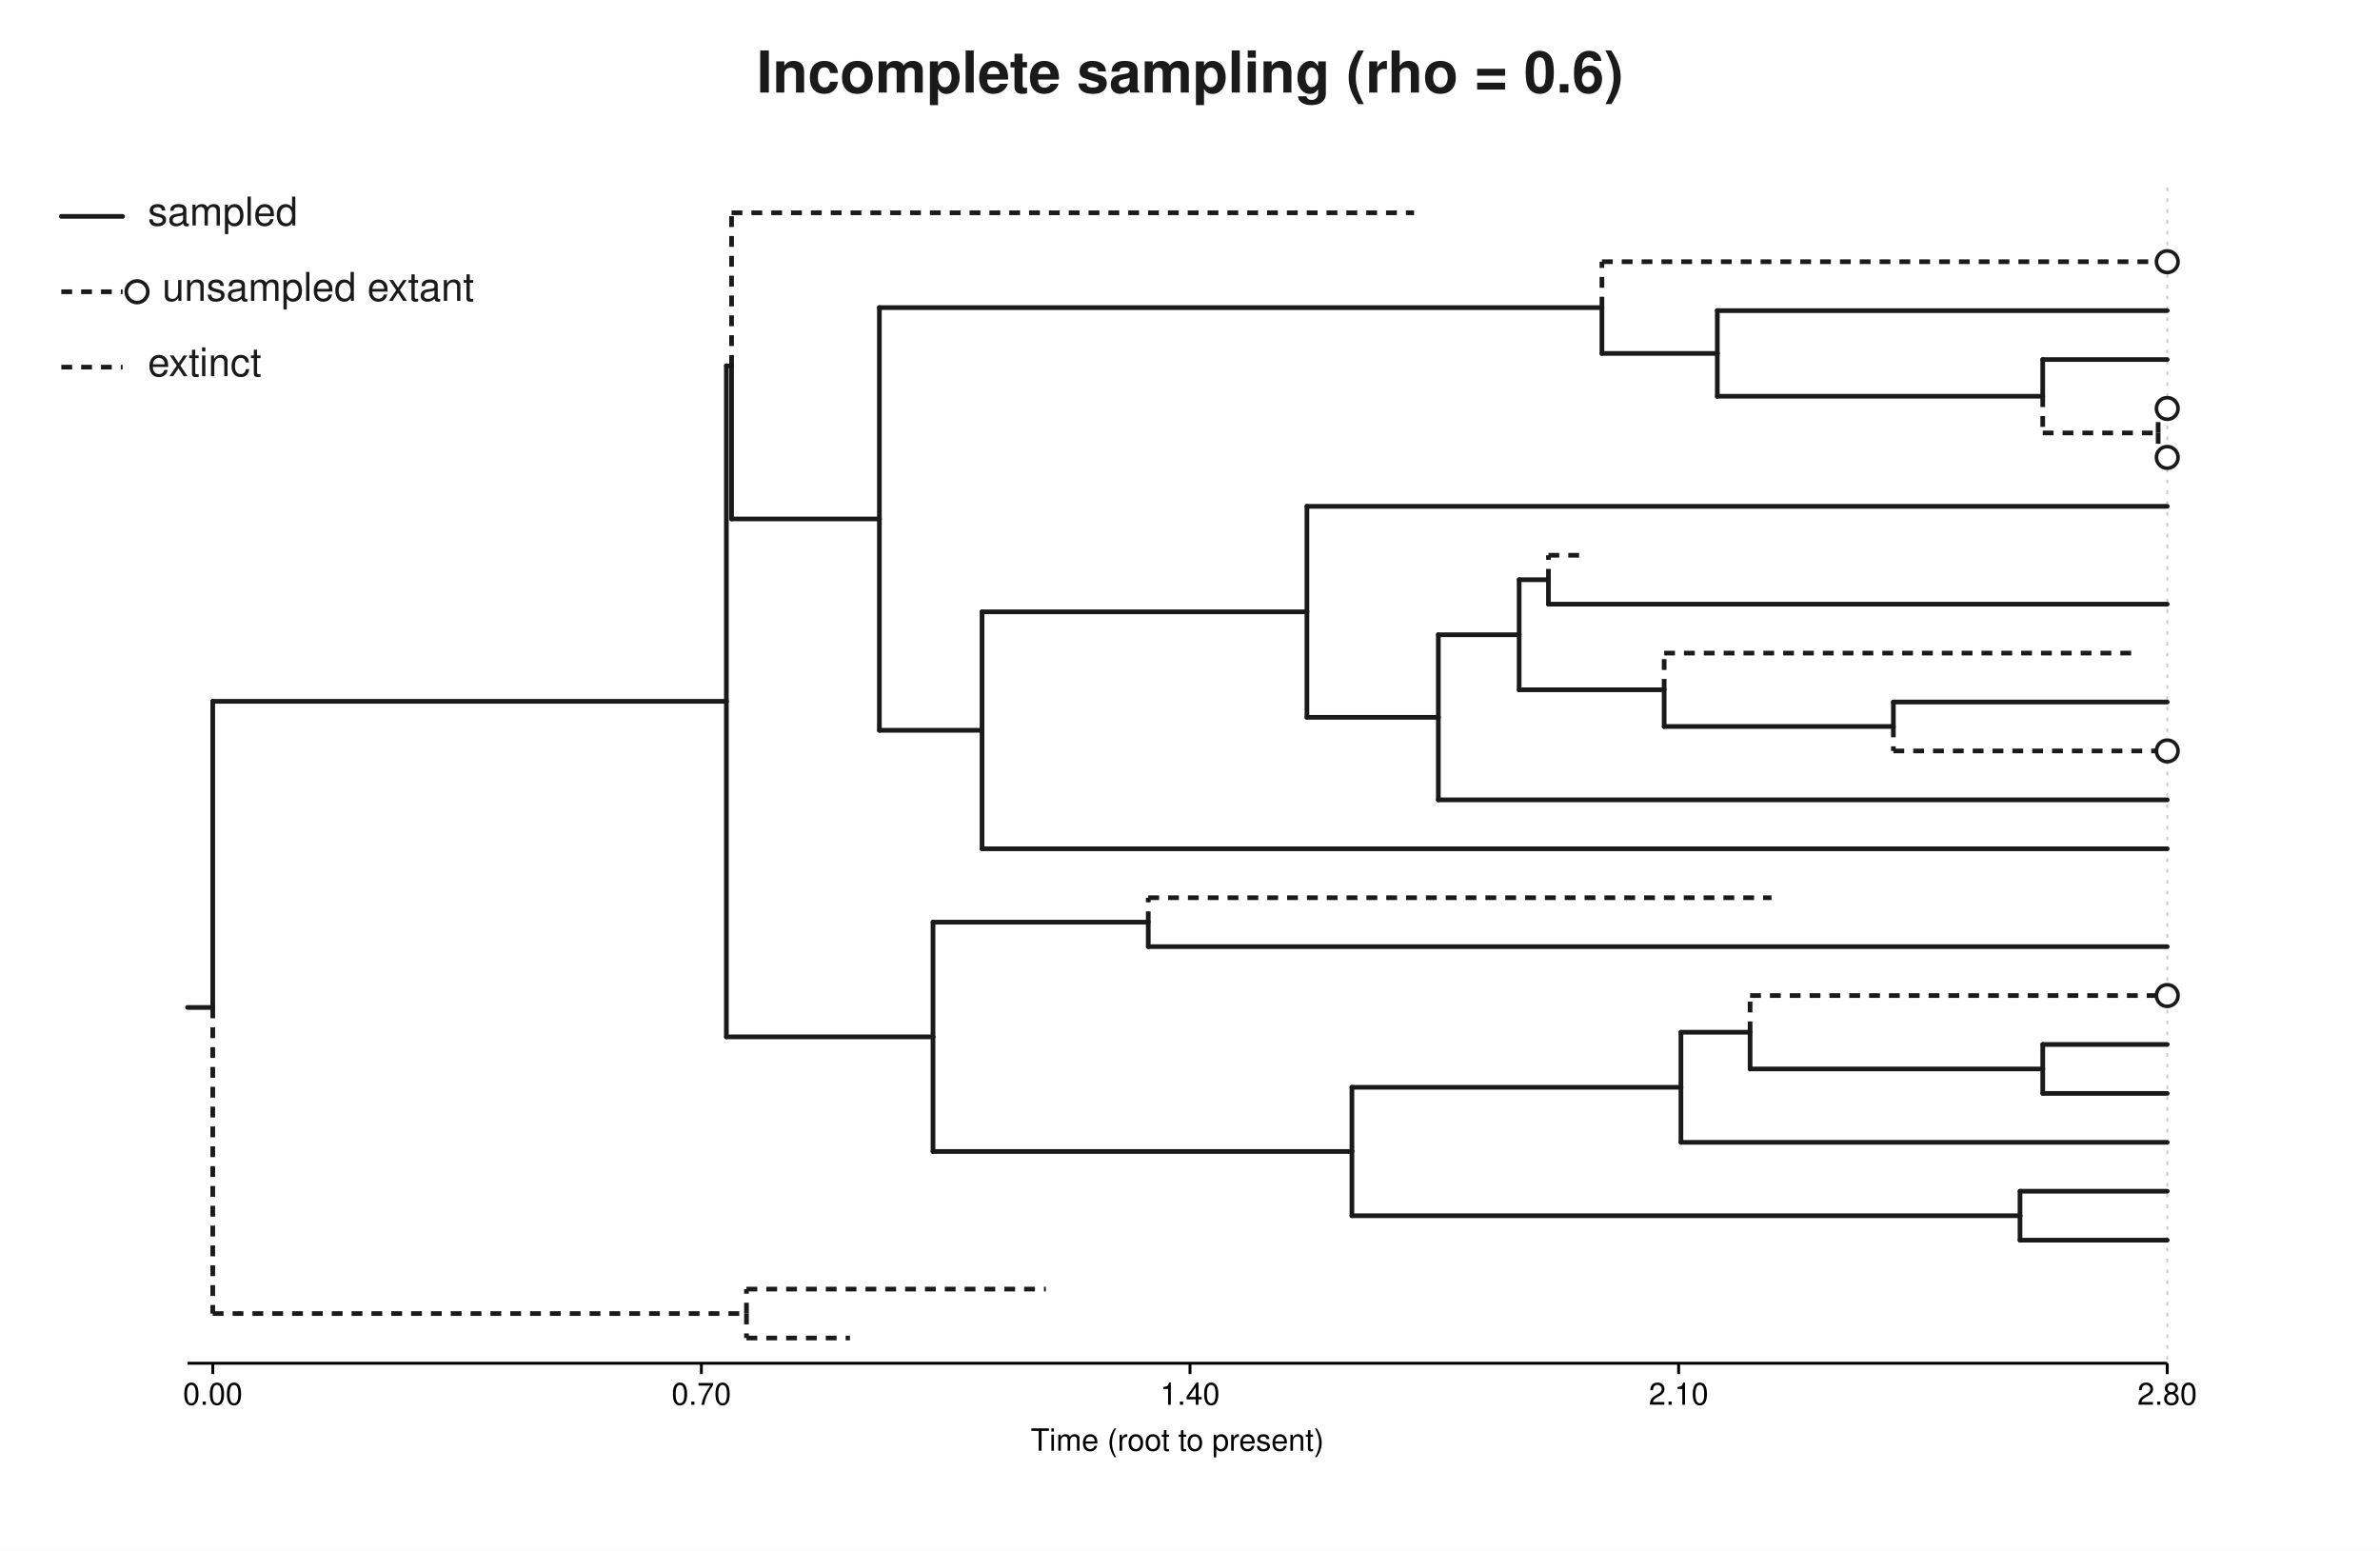
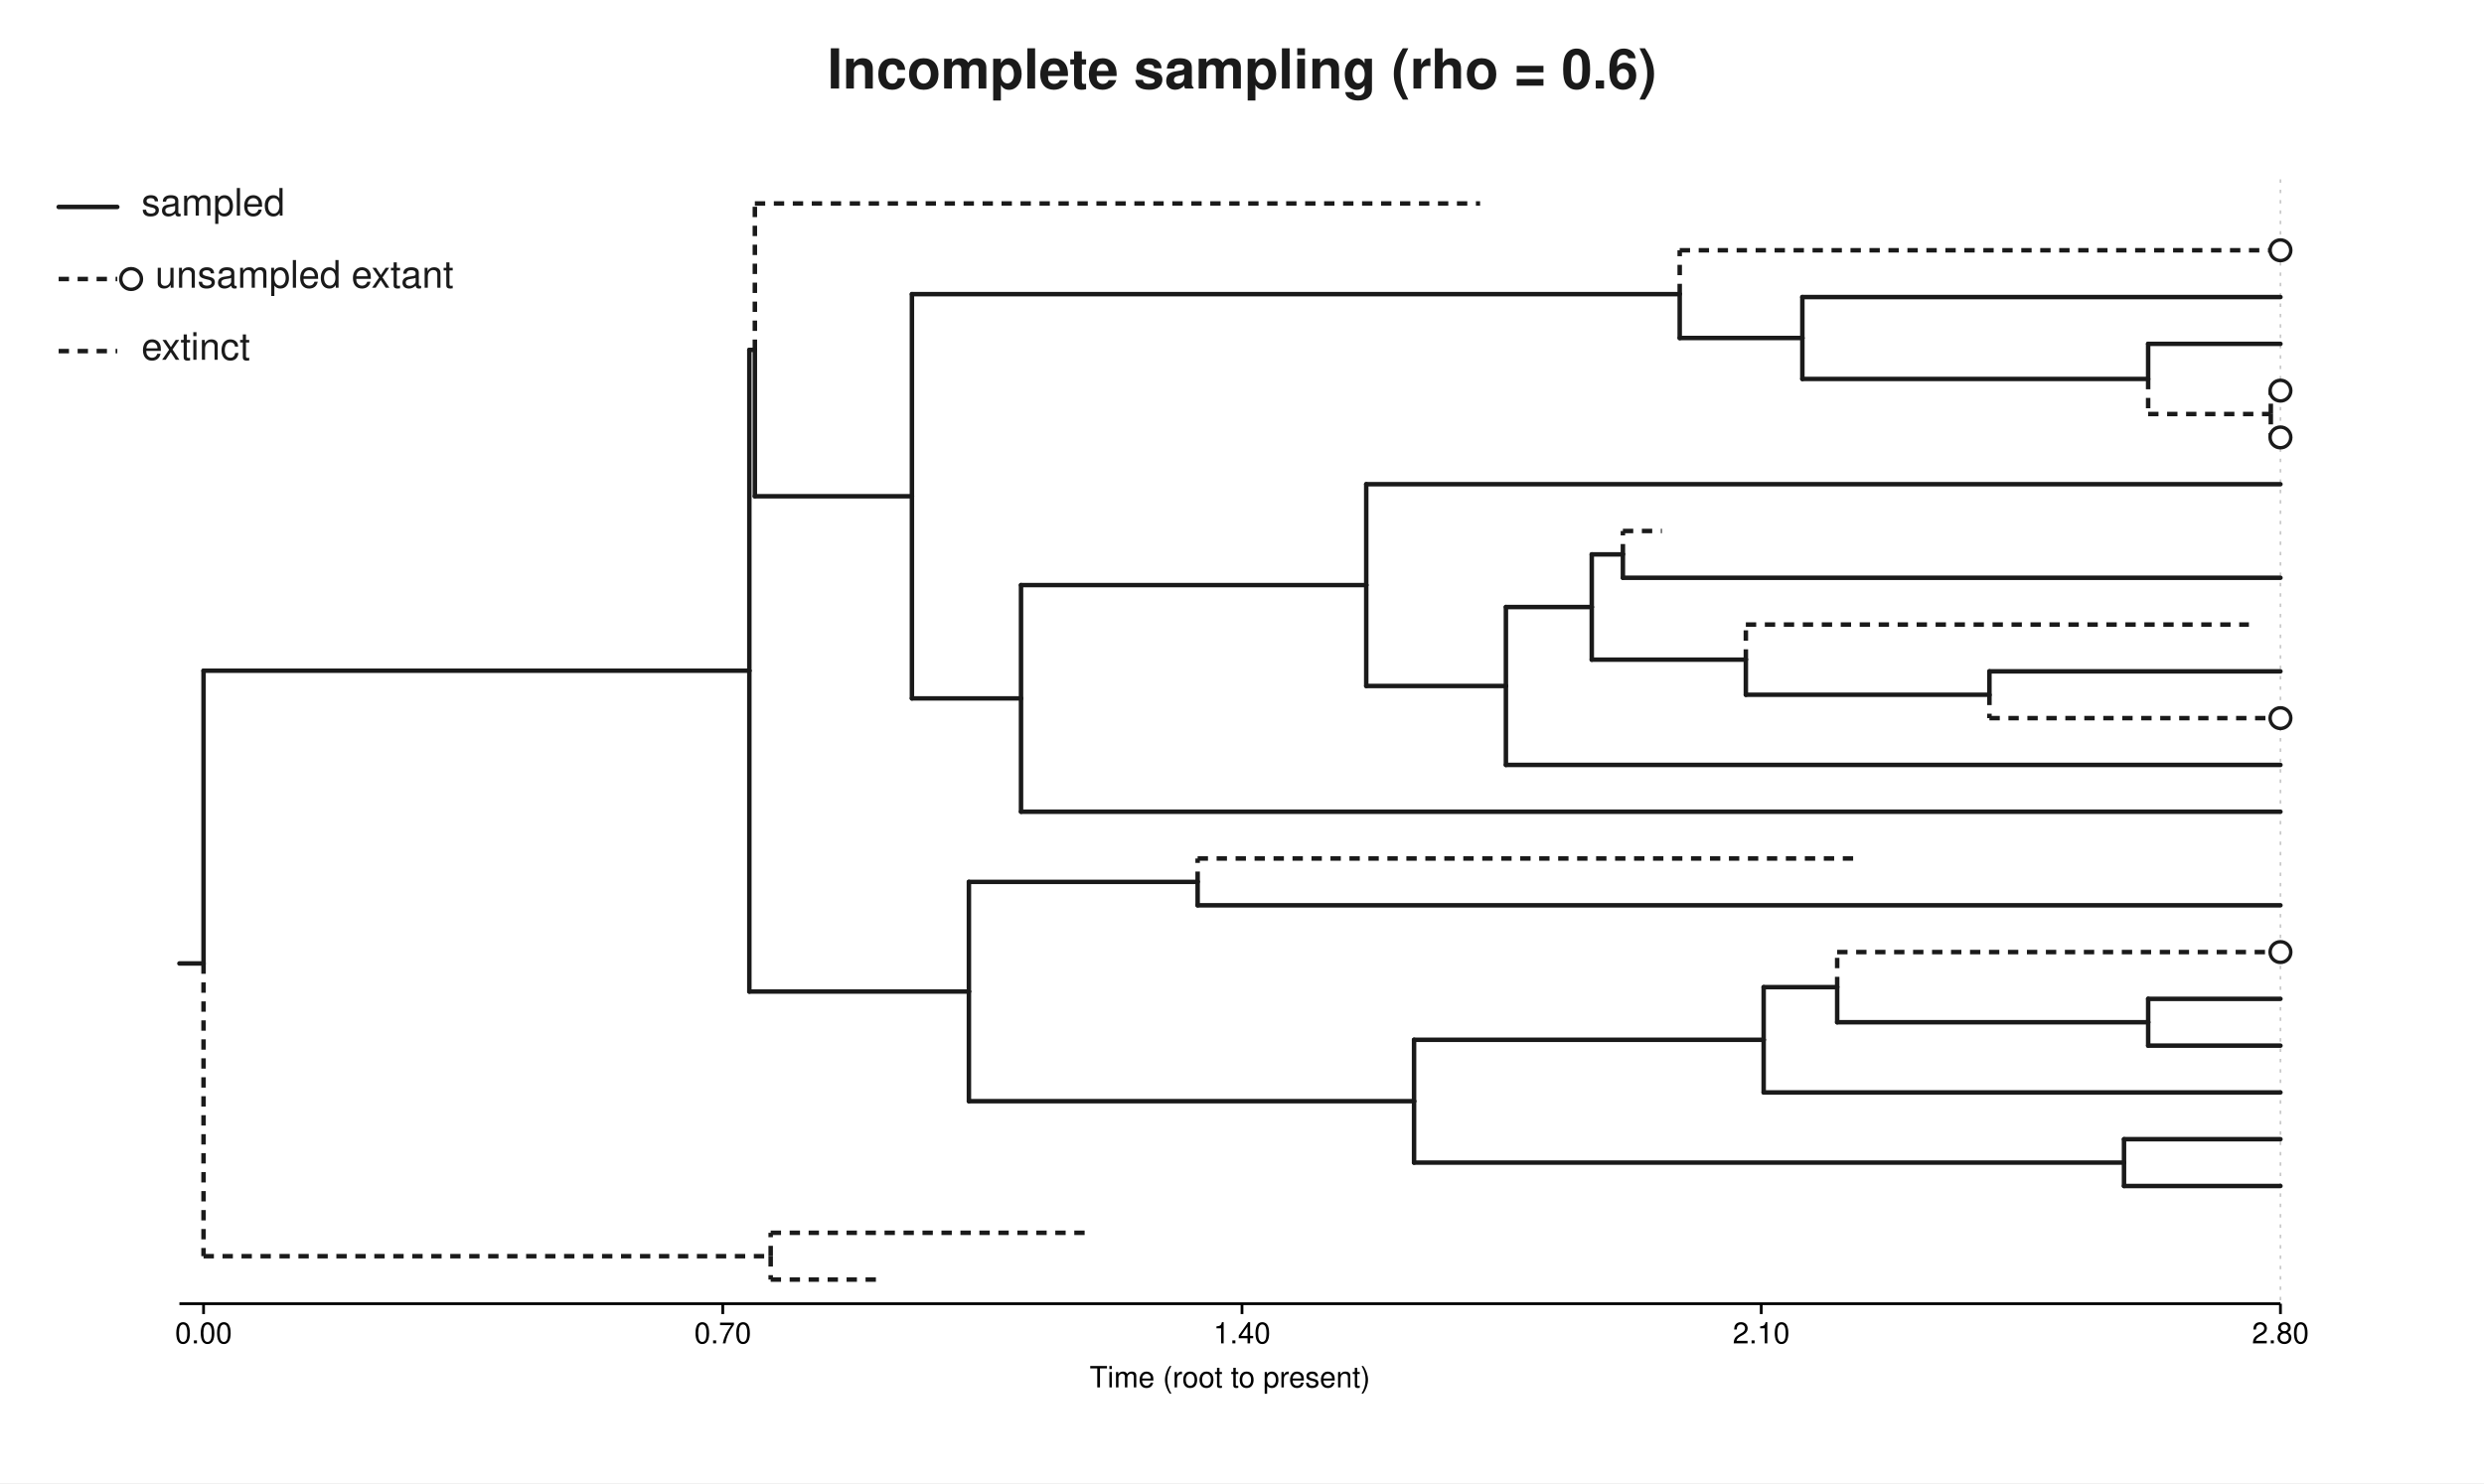
- <svg xmlns="http://www.w3.org/2000/svg" width="1320" height="860" viewBox="-660.0 -430.0 1320 860">
+ <svg xmlns="http://www.w3.org/2000/svg" width="1440" height="860" viewBox="-720.0 -430.0 1440 860">
  <defs>
</defs>
-   <rect x="-660.0" y="-430.0" width="1320" height="860" fill="white" />
-   <path d="M542.0,-326.0 L542.0,326.0" stroke="#c9c9c9" stroke-width="1.0" stroke-dasharray="2,4" />
-   <path d="M-254.257,-312.0 L124.261,-312.0" stroke="#1a1a1a" stroke-width="2.6" stroke-dasharray="6,5" stroke-linecap="butt" />
-   <path d="M228.458,-284.87 L542.0,-284.87" stroke="#1a1a1a" stroke-width="2.6" stroke-dasharray="6,5" stroke-linecap="butt" />
-   <path d="M292.467,-257.739 L542.0,-257.739" stroke="#1a1a1a" stroke-width="2.6" stroke-linecap="round" />
-   <path d="M472.944,-230.609 L542.0,-230.609" stroke="#1a1a1a" stroke-width="2.6" stroke-linecap="round" />
-   <path d="M536.964,-203.478 L542.0,-203.478" stroke="#1a1a1a" stroke-width="2.6" stroke-dasharray="6,5" stroke-linecap="butt" />
-   <path d="M536.964,-176.348 L542.0,-176.348" stroke="#1a1a1a" stroke-width="2.6" stroke-dasharray="6,5" stroke-linecap="butt" />
-   <path d="M472.944,-189.913 L536.964,-189.913" stroke="#1a1a1a" stroke-width="2.6" stroke-dasharray="6,5" stroke-linecap="butt" />
-   <path d="M536.964,-189.913 L536.964,-203.478" stroke="#1a1a1a" stroke-width="2.6" stroke-dasharray="6,5" stroke-linecap="butt" />
-   <path d="M536.964,-189.913 L536.964,-176.348" stroke="#1a1a1a" stroke-width="2.6" stroke-dasharray="6,5" stroke-linecap="butt" />
-   <path d="M292.467,-210.261 L472.944,-210.261" stroke="#1a1a1a" stroke-width="2.6" stroke-linecap="round" />
-   <path d="M472.944,-210.261 L472.944,-230.609" stroke="#1a1a1a" stroke-width="2.6" stroke-linecap="round" />
-   <path d="M472.944,-210.261 L472.944,-189.913" stroke="#1a1a1a" stroke-width="2.6" stroke-dasharray="6,5" stroke-linecap="butt" />
-   <path d="M228.458,-234.0 L292.467,-234.0" stroke="#1a1a1a" stroke-width="2.6" stroke-linecap="round" />
-   <path d="M292.467,-234.0 L292.467,-257.739" stroke="#1a1a1a" stroke-width="2.6" stroke-linecap="round" />
-   <path d="M292.467,-234.0 L292.467,-210.261" stroke="#1a1a1a" stroke-width="2.6" stroke-linecap="round" />
-   <path d="M-172.276,-259.435 L228.458,-259.435" stroke="#1a1a1a" stroke-width="2.6" stroke-linecap="round" />
-   <path d="M228.458,-259.435 L228.458,-284.87" stroke="#1a1a1a" stroke-width="2.6" stroke-dasharray="6,5" stroke-linecap="butt" />
-   <path d="M228.458,-259.435 L228.458,-234.0" stroke="#1a1a1a" stroke-width="2.6" stroke-linecap="round" />
-   <path d="M64.845,-149.217 L542.0,-149.217" stroke="#1a1a1a" stroke-width="2.6" stroke-linecap="round" />
-   <path d="M198.803,-122.087 L219.154,-122.087" stroke="#1a1a1a" stroke-width="2.6" stroke-dasharray="6,5" stroke-linecap="butt" />
-   <path d="M198.803,-94.957 L542.0,-94.957" stroke="#1a1a1a" stroke-width="2.6" stroke-linecap="round" />
-   <path d="M182.554,-108.522 L198.803,-108.522" stroke="#1a1a1a" stroke-width="2.6" stroke-linecap="round" />
-   <path d="M198.803,-108.522 L198.803,-122.087" stroke="#1a1a1a" stroke-width="2.6" stroke-dasharray="6,5" stroke-linecap="butt" />
-   <path d="M198.803,-108.522 L198.803,-94.957" stroke="#1a1a1a" stroke-width="2.6" stroke-linecap="round" />
-   <path d="M262.978,-67.826 L525.54,-67.826" stroke="#1a1a1a" stroke-width="2.6" stroke-dasharray="6,5" stroke-linecap="butt" />
-   <path d="M390.109,-40.696 L542.0,-40.696" stroke="#1a1a1a" stroke-width="2.6" stroke-linecap="round" />
-   <path d="M390.109,-13.565 L542.0,-13.565" stroke="#1a1a1a" stroke-width="2.6" stroke-dasharray="6,5" stroke-linecap="butt" />
-   <path d="M262.978,-27.13 L390.109,-27.13" stroke="#1a1a1a" stroke-width="2.6" stroke-linecap="round" />
-   <path d="M390.109,-27.13 L390.109,-40.696" stroke="#1a1a1a" stroke-width="2.6" stroke-linecap="round" />
-   <path d="M390.109,-27.13 L390.109,-13.565" stroke="#1a1a1a" stroke-width="2.6" stroke-dasharray="6,5" stroke-linecap="butt" />
-   <path d="M182.554,-47.478 L262.978,-47.478" stroke="#1a1a1a" stroke-width="2.6" stroke-linecap="round" />
-   <path d="M262.978,-47.478 L262.978,-67.826" stroke="#1a1a1a" stroke-width="2.6" stroke-dasharray="6,5" stroke-linecap="butt" />
-   <path d="M262.978,-47.478 L262.978,-27.13" stroke="#1a1a1a" stroke-width="2.6" stroke-linecap="round" />
-   <path d="M137.738,-78.0 L182.554,-78.0" stroke="#1a1a1a" stroke-width="2.6" stroke-linecap="round" />
-   <path d="M182.554,-78.0 L182.554,-108.522" stroke="#1a1a1a" stroke-width="2.6" stroke-linecap="round" />
-   <path d="M182.554,-78.0 L182.554,-47.478" stroke="#1a1a1a" stroke-width="2.6" stroke-linecap="round" />
-   <path d="M137.738,13.565 L542.0,13.565" stroke="#1a1a1a" stroke-width="2.6" stroke-linecap="round" />
-   <path d="M64.845,-32.217 L137.738,-32.217" stroke="#1a1a1a" stroke-width="2.6" stroke-linecap="round" />
-   <path d="M137.738,-32.217 L137.738,-78.0" stroke="#1a1a1a" stroke-width="2.6" stroke-linecap="round" />
-   <path d="M137.738,-32.217 L137.738,13.565" stroke="#1a1a1a" stroke-width="2.6" stroke-linecap="round" />
-   <path d="M-115.34,-90.717 L64.845,-90.717" stroke="#1a1a1a" stroke-width="2.6" stroke-linecap="round" />
-   <path d="M64.845,-90.717 L64.845,-149.217" stroke="#1a1a1a" stroke-width="2.6" stroke-linecap="round" />
-   <path d="M64.845,-90.717 L64.845,-32.217" stroke="#1a1a1a" stroke-width="2.6" stroke-linecap="round" />
-   <path d="M-115.34,40.696 L542.0,40.696" stroke="#1a1a1a" stroke-width="2.6" stroke-linecap="round" />
-   <path d="M-172.276,-25.011 L-115.34,-25.011" stroke="#1a1a1a" stroke-width="2.6" stroke-linecap="round" />
-   <path d="M-115.34,-25.011 L-115.34,-90.717" stroke="#1a1a1a" stroke-width="2.6" stroke-linecap="round" />
-   <path d="M-115.34,-25.011 L-115.34,40.696" stroke="#1a1a1a" stroke-width="2.6" stroke-linecap="round" />
-   <path d="M-254.257,-142.223 L-172.276,-142.223" stroke="#1a1a1a" stroke-width="2.6" stroke-linecap="round" />
-   <path d="M-172.276,-142.223 L-172.276,-259.435" stroke="#1a1a1a" stroke-width="2.6" stroke-linecap="round" />
-   <path d="M-172.276,-142.223 L-172.276,-25.011" stroke="#1a1a1a" stroke-width="2.6" stroke-linecap="round" />
-   <path d="M-257.139,-227.111 L-254.257,-227.111" stroke="#1a1a1a" stroke-width="2.6" stroke-linecap="round" />
-   <path d="M-254.257,-227.111 L-254.257,-312.0" stroke="#1a1a1a" stroke-width="2.6" stroke-dasharray="6,5" stroke-linecap="butt" />
-   <path d="M-254.257,-227.111 L-254.257,-142.223" stroke="#1a1a1a" stroke-width="2.6" stroke-linecap="round" />
-   <path d="M-23.152,67.826 L322.517,67.826" stroke="#1a1a1a" stroke-width="2.6" stroke-dasharray="6,5" stroke-linecap="butt" />
-   <path d="M-23.152,94.957 L542.0,94.957" stroke="#1a1a1a" stroke-width="2.6" stroke-linecap="round" />
-   <path d="M-142.54,81.391 L-23.152,81.391" stroke="#1a1a1a" stroke-width="2.6" stroke-linecap="round" />
-   <path d="M-23.152,81.391 L-23.152,67.826" stroke="#1a1a1a" stroke-width="2.6" stroke-dasharray="6,5" stroke-linecap="butt" />
-   <path d="M-23.152,81.391 L-23.152,94.957" stroke="#1a1a1a" stroke-width="2.6" stroke-linecap="round" />
-   <path d="M310.643,122.087 L542.0,122.087" stroke="#1a1a1a" stroke-width="2.6" stroke-dasharray="6,5" stroke-linecap="butt" />
-   <path d="M472.954,149.217 L542.0,149.217" stroke="#1a1a1a" stroke-width="2.6" stroke-linecap="round" />
-   <path d="M472.954,176.348 L542.0,176.348" stroke="#1a1a1a" stroke-width="2.6" stroke-linecap="round" />
-   <path d="M310.643,162.783 L472.954,162.783" stroke="#1a1a1a" stroke-width="2.6" stroke-linecap="round" />
-   <path d="M472.954,162.783 L472.954,149.217" stroke="#1a1a1a" stroke-width="2.6" stroke-linecap="round" />
-   <path d="M472.954,162.783 L472.954,176.348" stroke="#1a1a1a" stroke-width="2.6" stroke-linecap="round" />
-   <path d="M272.278,142.435 L310.643,142.435" stroke="#1a1a1a" stroke-width="2.6" stroke-linecap="round" />
-   <path d="M310.643,142.435 L310.643,122.087" stroke="#1a1a1a" stroke-width="2.6" stroke-dasharray="6,5" stroke-linecap="butt" />
-   <path d="M310.643,142.435 L310.643,162.783" stroke="#1a1a1a" stroke-width="2.6" stroke-linecap="round" />
-   <path d="M272.278,203.478 L542.0,203.478" stroke="#1a1a1a" stroke-width="2.6" stroke-linecap="round" />
-   <path d="M89.805,172.957 L272.278,172.957" stroke="#1a1a1a" stroke-width="2.6" stroke-linecap="round" />
-   <path d="M272.278,172.957 L272.278,142.435" stroke="#1a1a1a" stroke-width="2.6" stroke-linecap="round" />
-   <path d="M272.278,172.957 L272.278,203.478" stroke="#1a1a1a" stroke-width="2.6" stroke-linecap="round" />
-   <path d="M460.348,230.609 L542.0,230.609" stroke="#1a1a1a" stroke-width="2.6" stroke-linecap="round" />
-   <path d="M460.348,257.739 L542.0,257.739" stroke="#1a1a1a" stroke-width="2.6" stroke-linecap="round" />
-   <path d="M89.805,244.174 L460.348,244.174" stroke="#1a1a1a" stroke-width="2.6" stroke-linecap="round" />
-   <path d="M460.348,244.174 L460.348,230.609" stroke="#1a1a1a" stroke-width="2.6" stroke-linecap="round" />
-   <path d="M460.348,244.174 L460.348,257.739" stroke="#1a1a1a" stroke-width="2.6" stroke-linecap="round" />
-   <path d="M-142.54,208.565 L89.805,208.565" stroke="#1a1a1a" stroke-width="2.6" stroke-linecap="round" />
-   <path d="M89.805,208.565 L89.805,172.957" stroke="#1a1a1a" stroke-width="2.6" stroke-linecap="round" />
-   <path d="M89.805,208.565 L89.805,244.174" stroke="#1a1a1a" stroke-width="2.6" stroke-linecap="round" />
-   <path d="M-257.139,144.978 L-142.54,144.978" stroke="#1a1a1a" stroke-width="2.6" stroke-linecap="round" />
-   <path d="M-142.54,144.978 L-142.54,81.391" stroke="#1a1a1a" stroke-width="2.6" stroke-linecap="round" />
-   <path d="M-142.54,144.978 L-142.54,208.565" stroke="#1a1a1a" stroke-width="2.6" stroke-linecap="round" />
-   <path d="M-542.0,-41.067 L-257.139,-41.067" stroke="#1a1a1a" stroke-width="2.6" stroke-linecap="round" />
-   <path d="M-257.139,-41.067 L-257.139,-227.111" stroke="#1a1a1a" stroke-width="2.6" stroke-linecap="round" />
-   <path d="M-257.139,-41.067 L-257.139,144.978" stroke="#1a1a1a" stroke-width="2.6" stroke-linecap="round" />
-   <path d="M-245.996,284.87 L-79.957,284.87" stroke="#1a1a1a" stroke-width="2.6" stroke-dasharray="6,5" stroke-linecap="butt" />
-   <path d="M-245.996,312.0 L-188.601,312.0" stroke="#1a1a1a" stroke-width="2.6" stroke-dasharray="6,5" stroke-linecap="butt" />
-   <path d="M-542.0,298.435 L-245.996,298.435" stroke="#1a1a1a" stroke-width="2.6" stroke-dasharray="6,5" stroke-linecap="butt" />
-   <path d="M-245.996,298.435 L-245.996,284.87" stroke="#1a1a1a" stroke-width="2.6" stroke-dasharray="6,5" stroke-linecap="butt" />
-   <path d="M-245.996,298.435 L-245.996,312.0" stroke="#1a1a1a" stroke-width="2.6" stroke-dasharray="6,5" stroke-linecap="butt" />
-   <path d="M-556.0,128.684 L-542.0,128.684" stroke="#1a1a1a" stroke-width="2.6" stroke-linecap="round" />
-   <path d="M-542.0,128.684 L-542.0,-41.067" stroke="#1a1a1a" stroke-width="2.6" stroke-linecap="round" />
-   <path d="M-542.0,128.684 L-542.0,298.435" stroke="#1a1a1a" stroke-width="2.6" stroke-dasharray="6,5" stroke-linecap="butt" />
-   <circle cx="542.0" cy="-284.87" r="6.0" fill="#ffffff" stroke="#1a1a1a" stroke-width="2" />
-   <circle cx="542.0" cy="-203.478" r="6.0" fill="#ffffff" stroke="#1a1a1a" stroke-width="2" />
-   <circle cx="542.0" cy="-176.348" r="6.0" fill="#ffffff" stroke="#1a1a1a" stroke-width="2" />
-   <circle cx="542.0" cy="-13.565" r="6.0" fill="#ffffff" stroke="#1a1a1a" stroke-width="2" />
-   <circle cx="542.0" cy="122.087" r="6.0" fill="#ffffff" stroke="#1a1a1a" stroke-width="2" />
-   <path d="M-556.0,326.0 L542.0,326.0" stroke="black" stroke-width="1.6" />
-   <path d="M-542.0,326.0 L-542.0,332.0" stroke="black" stroke-width="1.6" />
-   <text x="-542.0" y="349.0" font-size="17" text-anchor="middle" font-family="Helvetica">0.00</text>
-   <path d="M-271.0,326.0 L-271.0,332.0" stroke="black" stroke-width="1.6" />
-   <text x="-271.0" y="349.0" font-size="17" text-anchor="middle" font-family="Helvetica">0.70</text>
+   <rect x="-720.0" y="-430.0" width="1440" height="860" fill="white" />
+   <path d="M602.0,-326.0 L602.0,326.0" stroke="#c9c9c9" stroke-width="1.0" stroke-dasharray="2,4" />
+   <path d="M-282.403,-312.0 L138.017,-312.0" stroke="#1a1a1a" stroke-width="2.6" stroke-dasharray="6,5" stroke-linecap="butt" />
+   <path d="M253.748,-284.87 L602.0,-284.87" stroke="#1a1a1a" stroke-width="2.6" stroke-dasharray="6,5" stroke-linecap="butt" />
+   <path d="M324.843,-257.739 L602.0,-257.739" stroke="#1a1a1a" stroke-width="2.6" stroke-linecap="round" />
+   <path d="M525.299,-230.609 L602.0,-230.609" stroke="#1a1a1a" stroke-width="2.6" stroke-linecap="round" />
+   <path d="M596.407,-203.478 L602.0,-203.478" stroke="#1a1a1a" stroke-width="2.6" stroke-dasharray="6,5" stroke-linecap="butt" />
+   <path d="M596.407,-176.348 L602.0,-176.348" stroke="#1a1a1a" stroke-width="2.6" stroke-dasharray="6,5" stroke-linecap="butt" />
+   <path d="M525.299,-189.913 L596.407,-189.913" stroke="#1a1a1a" stroke-width="2.6" stroke-dasharray="6,5" stroke-linecap="butt" />
+   <path d="M596.407,-189.913 L596.407,-203.478" stroke="#1a1a1a" stroke-width="2.6" stroke-dasharray="6,5" stroke-linecap="butt" />
+   <path d="M596.407,-189.913 L596.407,-176.348" stroke="#1a1a1a" stroke-width="2.6" stroke-dasharray="6,5" stroke-linecap="butt" />
+   <path d="M324.843,-210.261 L525.299,-210.261" stroke="#1a1a1a" stroke-width="2.6" stroke-linecap="round" />
+   <path d="M525.299,-210.261 L525.299,-230.609" stroke="#1a1a1a" stroke-width="2.6" stroke-linecap="round" />
+   <path d="M525.299,-210.261 L525.299,-189.913" stroke="#1a1a1a" stroke-width="2.6" stroke-dasharray="6,5" stroke-linecap="butt" />
+   <path d="M253.748,-234.0 L324.843,-234.0" stroke="#1a1a1a" stroke-width="2.6" stroke-linecap="round" />
+   <path d="M324.843,-234.0 L324.843,-257.739" stroke="#1a1a1a" stroke-width="2.6" stroke-linecap="round" />
+   <path d="M324.843,-234.0 L324.843,-210.261" stroke="#1a1a1a" stroke-width="2.6" stroke-linecap="round" />
+   <path d="M-191.347,-259.435 L253.748,-259.435" stroke="#1a1a1a" stroke-width="2.6" stroke-linecap="round" />
+   <path d="M253.748,-259.435 L253.748,-284.87" stroke="#1a1a1a" stroke-width="2.6" stroke-dasharray="6,5" stroke-linecap="butt" />
+   <path d="M253.748,-259.435 L253.748,-234.0" stroke="#1a1a1a" stroke-width="2.6" stroke-linecap="round" />
+   <path d="M72.023,-149.217 L602.0,-149.217" stroke="#1a1a1a" stroke-width="2.6" stroke-linecap="round" />
+   <path d="M220.811,-122.087 L243.415,-122.087" stroke="#1a1a1a" stroke-width="2.6" stroke-dasharray="6,5" stroke-linecap="butt" />
+   <path d="M220.811,-94.957 L602.0,-94.957" stroke="#1a1a1a" stroke-width="2.6" stroke-linecap="round" />
+   <path d="M202.763,-108.522 L220.811,-108.522" stroke="#1a1a1a" stroke-width="2.6" stroke-linecap="round" />
+   <path d="M220.811,-108.522 L220.811,-122.087" stroke="#1a1a1a" stroke-width="2.6" stroke-dasharray="6,5" stroke-linecap="butt" />
+   <path d="M220.811,-108.522 L220.811,-94.957" stroke="#1a1a1a" stroke-width="2.6" stroke-linecap="round" />
+   <path d="M292.09,-67.826 L583.718,-67.826" stroke="#1a1a1a" stroke-width="2.6" stroke-dasharray="6,5" stroke-linecap="butt" />
+   <path d="M433.294,-40.696 L602.0,-40.696" stroke="#1a1a1a" stroke-width="2.6" stroke-linecap="round" />
+   <path d="M433.294,-13.565 L602.0,-13.565" stroke="#1a1a1a" stroke-width="2.6" stroke-dasharray="6,5" stroke-linecap="butt" />
+   <path d="M292.09,-27.13 L433.294,-27.13" stroke="#1a1a1a" stroke-width="2.6" stroke-linecap="round" />
+   <path d="M433.294,-27.13 L433.294,-40.696" stroke="#1a1a1a" stroke-width="2.6" stroke-linecap="round" />
+   <path d="M433.294,-27.13 L433.294,-13.565" stroke="#1a1a1a" stroke-width="2.6" stroke-dasharray="6,5" stroke-linecap="butt" />
+   <path d="M202.763,-47.478 L292.09,-47.478" stroke="#1a1a1a" stroke-width="2.6" stroke-linecap="round" />
+   <path d="M292.09,-47.478 L292.09,-67.826" stroke="#1a1a1a" stroke-width="2.6" stroke-dasharray="6,5" stroke-linecap="butt" />
+   <path d="M292.09,-47.478 L292.09,-27.13" stroke="#1a1a1a" stroke-width="2.6" stroke-linecap="round" />
+   <path d="M152.986,-78.0 L202.763,-78.0" stroke="#1a1a1a" stroke-width="2.6" stroke-linecap="round" />
+   <path d="M202.763,-78.0 L202.763,-108.522" stroke="#1a1a1a" stroke-width="2.6" stroke-linecap="round" />
+   <path d="M202.763,-78.0 L202.763,-47.478" stroke="#1a1a1a" stroke-width="2.6" stroke-linecap="round" />
+   <path d="M152.986,13.565 L602.0,13.565" stroke="#1a1a1a" stroke-width="2.6" stroke-linecap="round" />
+   <path d="M72.023,-32.217 L152.986,-32.217" stroke="#1a1a1a" stroke-width="2.6" stroke-linecap="round" />
+   <path d="M152.986,-32.217 L152.986,-78.0" stroke="#1a1a1a" stroke-width="2.6" stroke-linecap="round" />
+   <path d="M152.986,-32.217 L152.986,13.565" stroke="#1a1a1a" stroke-width="2.6" stroke-linecap="round" />
+   <path d="M-128.108,-90.717 L72.023,-90.717" stroke="#1a1a1a" stroke-width="2.6" stroke-linecap="round" />
+   <path d="M72.023,-90.717 L72.023,-149.217" stroke="#1a1a1a" stroke-width="2.6" stroke-linecap="round" />
+   <path d="M72.023,-90.717 L72.023,-32.217" stroke="#1a1a1a" stroke-width="2.6" stroke-linecap="round" />
+   <path d="M-128.108,40.696 L602.0,40.696" stroke="#1a1a1a" stroke-width="2.6" stroke-linecap="round" />
+   <path d="M-191.347,-25.011 L-128.108,-25.011" stroke="#1a1a1a" stroke-width="2.6" stroke-linecap="round" />
+   <path d="M-128.108,-25.011 L-128.108,-90.717" stroke="#1a1a1a" stroke-width="2.6" stroke-linecap="round" />
+   <path d="M-128.108,-25.011 L-128.108,40.696" stroke="#1a1a1a" stroke-width="2.6" stroke-linecap="round" />
+   <path d="M-282.403,-142.223 L-191.347,-142.223" stroke="#1a1a1a" stroke-width="2.6" stroke-linecap="round" />
+   <path d="M-191.347,-142.223 L-191.347,-259.435" stroke="#1a1a1a" stroke-width="2.6" stroke-linecap="round" />
+   <path d="M-191.347,-142.223 L-191.347,-25.011" stroke="#1a1a1a" stroke-width="2.6" stroke-linecap="round" />
+   <path d="M-285.604,-227.111 L-282.403,-227.111" stroke="#1a1a1a" stroke-width="2.6" stroke-linecap="round" />
+   <path d="M-282.403,-227.111 L-282.403,-312.0" stroke="#1a1a1a" stroke-width="2.6" stroke-dasharray="6,5" stroke-linecap="butt" />
+   <path d="M-282.403,-227.111 L-282.403,-142.223" stroke="#1a1a1a" stroke-width="2.6" stroke-linecap="round" />
+   <path d="M-25.715,67.826 L358.22,67.826" stroke="#1a1a1a" stroke-width="2.6" stroke-dasharray="6,5" stroke-linecap="butt" />
+   <path d="M-25.715,94.957 L602.0,94.957" stroke="#1a1a1a" stroke-width="2.6" stroke-linecap="round" />
+   <path d="M-158.319,81.391 L-25.715,81.391" stroke="#1a1a1a" stroke-width="2.6" stroke-linecap="round" />
+   <path d="M-25.715,81.391 L-25.715,67.826" stroke="#1a1a1a" stroke-width="2.6" stroke-dasharray="6,5" stroke-linecap="butt" />
+   <path d="M-25.715,81.391 L-25.715,94.957" stroke="#1a1a1a" stroke-width="2.6" stroke-linecap="round" />
+   <path d="M345.031,122.087 L602.0,122.087" stroke="#1a1a1a" stroke-width="2.6" stroke-dasharray="6,5" stroke-linecap="butt" />
+   <path d="M525.311,149.217 L602.0,149.217" stroke="#1a1a1a" stroke-width="2.6" stroke-linecap="round" />
+   <path d="M525.311,176.348 L602.0,176.348" stroke="#1a1a1a" stroke-width="2.6" stroke-linecap="round" />
+   <path d="M345.031,162.783 L525.311,162.783" stroke="#1a1a1a" stroke-width="2.6" stroke-linecap="round" />
+   <path d="M525.311,162.783 L525.311,149.217" stroke="#1a1a1a" stroke-width="2.6" stroke-linecap="round" />
+   <path d="M525.311,162.783 L525.311,176.348" stroke="#1a1a1a" stroke-width="2.6" stroke-linecap="round" />
+   <path d="M302.419,142.435 L345.031,142.435" stroke="#1a1a1a" stroke-width="2.6" stroke-linecap="round" />
+   <path d="M345.031,142.435 L345.031,122.087" stroke="#1a1a1a" stroke-width="2.6" stroke-dasharray="6,5" stroke-linecap="butt" />
+   <path d="M345.031,142.435 L345.031,162.783" stroke="#1a1a1a" stroke-width="2.6" stroke-linecap="round" />
+   <path d="M302.419,203.478 L602.0,203.478" stroke="#1a1a1a" stroke-width="2.6" stroke-linecap="round" />
+   <path d="M99.747,172.957 L302.419,172.957" stroke="#1a1a1a" stroke-width="2.6" stroke-linecap="round" />
+   <path d="M302.419,172.957 L302.419,142.435" stroke="#1a1a1a" stroke-width="2.6" stroke-linecap="round" />
+   <path d="M302.419,172.957 L302.419,203.478" stroke="#1a1a1a" stroke-width="2.6" stroke-linecap="round" />
+   <path d="M511.309,230.609 L602.0,230.609" stroke="#1a1a1a" stroke-width="2.6" stroke-linecap="round" />
+   <path d="M511.309,257.739 L602.0,257.739" stroke="#1a1a1a" stroke-width="2.6" stroke-linecap="round" />
+   <path d="M99.747,244.174 L511.309,244.174" stroke="#1a1a1a" stroke-width="2.6" stroke-linecap="round" />
+   <path d="M511.309,244.174 L511.309,230.609" stroke="#1a1a1a" stroke-width="2.6" stroke-linecap="round" />
+   <path d="M511.309,244.174 L511.309,257.739" stroke="#1a1a1a" stroke-width="2.6" stroke-linecap="round" />
+   <path d="M-158.319,208.565 L99.747,208.565" stroke="#1a1a1a" stroke-width="2.6" stroke-linecap="round" />
+   <path d="M99.747,208.565 L99.747,172.957" stroke="#1a1a1a" stroke-width="2.6" stroke-linecap="round" />
+   <path d="M99.747,208.565 L99.747,244.174" stroke="#1a1a1a" stroke-width="2.6" stroke-linecap="round" />
+   <path d="M-285.604,144.978 L-158.319,144.978" stroke="#1a1a1a" stroke-width="2.6" stroke-linecap="round" />
+   <path d="M-158.319,144.978 L-158.319,81.391" stroke="#1a1a1a" stroke-width="2.6" stroke-linecap="round" />
+   <path d="M-158.319,144.978 L-158.319,208.565" stroke="#1a1a1a" stroke-width="2.6" stroke-linecap="round" />
+   <path d="M-602.0,-41.067 L-285.604,-41.067" stroke="#1a1a1a" stroke-width="2.6" stroke-linecap="round" />
+   <path d="M-285.604,-41.067 L-285.604,-227.111" stroke="#1a1a1a" stroke-width="2.6" stroke-linecap="round" />
+   <path d="M-285.604,-41.067 L-285.604,144.978" stroke="#1a1a1a" stroke-width="2.6" stroke-linecap="round" />
+   <path d="M-273.228,284.87 L-88.808,284.87" stroke="#1a1a1a" stroke-width="2.6" stroke-dasharray="6,5" stroke-linecap="butt" />
+   <path d="M-273.228,312.0 L-209.479,312.0" stroke="#1a1a1a" stroke-width="2.6" stroke-dasharray="6,5" stroke-linecap="butt" />
+   <path d="M-602.0,298.435 L-273.228,298.435" stroke="#1a1a1a" stroke-width="2.6" stroke-dasharray="6,5" stroke-linecap="butt" />
+   <path d="M-273.228,298.435 L-273.228,284.87" stroke="#1a1a1a" stroke-width="2.6" stroke-dasharray="6,5" stroke-linecap="butt" />
+   <path d="M-273.228,298.435 L-273.228,312.0" stroke="#1a1a1a" stroke-width="2.6" stroke-dasharray="6,5" stroke-linecap="butt" />
+   <path d="M-616.0,128.684 L-602.0,128.684" stroke="#1a1a1a" stroke-width="2.6" stroke-linecap="round" />
+   <path d="M-602.0,128.684 L-602.0,-41.067" stroke="#1a1a1a" stroke-width="2.6" stroke-linecap="round" />
+   <path d="M-602.0,128.684 L-602.0,298.435" stroke="#1a1a1a" stroke-width="2.6" stroke-dasharray="6,5" stroke-linecap="butt" />
+   <circle cx="602.0" cy="-284.87" r="6.0" fill="#ffffff" stroke="#1a1a1a" stroke-width="2" />
+   <circle cx="602.0" cy="-203.478" r="6.0" fill="#ffffff" stroke="#1a1a1a" stroke-width="2" />
+   <circle cx="602.0" cy="-176.348" r="6.0" fill="#ffffff" stroke="#1a1a1a" stroke-width="2" />
+   <circle cx="602.0" cy="-13.565" r="6.0" fill="#ffffff" stroke="#1a1a1a" stroke-width="2" />
+   <circle cx="602.0" cy="122.087" r="6.0" fill="#ffffff" stroke="#1a1a1a" stroke-width="2" />
+   <path d="M-616.0,326.0 L602.0,326.0" stroke="black" stroke-width="1.6" />
+   <path d="M-602.0,326.0 L-602.0,332.0" stroke="black" stroke-width="1.6" />
+   <text x="-602.0" y="349.0" font-size="17" text-anchor="middle" font-family="Helvetica">0.00</text>
+   <path d="M-301.0,326.0 L-301.0,332.0" stroke="black" stroke-width="1.6" />
+   <text x="-301.0" y="349.0" font-size="17" text-anchor="middle" font-family="Helvetica">0.70</text>
  <path d="M0.0,326.0 L0.0,332.0" stroke="black" stroke-width="1.6" />
  <text x="0.0" y="349.0" font-size="17" text-anchor="middle" font-family="Helvetica">1.40</text>
-   <path d="M271,326.0 L271,332.0" stroke="black" stroke-width="1.6" />
-   <text x="271" y="349.0" font-size="17" text-anchor="middle" font-family="Helvetica">2.10</text>
-   <path d="M542.0,326.0 L542.0,332.0" stroke="black" stroke-width="1.6" />
-   <text x="542.0" y="349.0" font-size="17" text-anchor="middle" font-family="Helvetica">2.80</text>
+   <path d="M301.0,326.0 L301.0,332.0" stroke="black" stroke-width="1.6" />
+   <text x="301.0" y="349.0" font-size="17" text-anchor="middle" font-family="Helvetica">2.10</text>
+   <path d="M602.0,326.0 L602.0,332.0" stroke="black" stroke-width="1.6" />
+   <text x="602.0" y="349.0" font-size="17" text-anchor="middle" font-family="Helvetica">2.80</text>
  <text x="-7.0" y="374.5" font-size="17" text-anchor="middle" font-family="Helvetica">Time (root to present)</text>
  <text x="0" y="-386.0" font-size="32" font-weight="bold" font-family="Helvetica" text-anchor="middle" dominant-baseline="central" fill="#1a1a1a">Incomplete sampling (rho = 0.6)</text>
-   <path d="M-626.0,-310.0 L-592.0,-310.0" stroke="#1a1a1a" stroke-width="2.6" stroke-linecap="round" />
-   <text x="-578.0" y="-310.0" font-size="22" font-family="Helvetica" text-anchor="start" dominant-baseline="central" fill="#1a1a1a">sampled</text>
-   <path d="M-626.0,-268.2 L-592.0,-268.2" stroke="#1a1a1a" stroke-width="2.6" stroke-dasharray="6,5" stroke-linecap="butt" />
-   <circle cx="-584.0" cy="-268.2" r="6.0" fill="#ffffff" stroke="#1a1a1a" stroke-width="2" />
-   <text x="-570.0" y="-268.2" font-size="22" font-family="Helvetica" text-anchor="start" dominant-baseline="central" fill="#1a1a1a">unsampled extant</text>
-   <path d="M-626.0,-226.4 L-592.0,-226.4" stroke="#1a1a1a" stroke-width="2.6" stroke-dasharray="6,5" stroke-linecap="butt" />
-   <text x="-578.0" y="-226.4" font-size="22" font-family="Helvetica" text-anchor="start" dominant-baseline="central" fill="#1a1a1a">extinct</text>
+   <path d="M-686.0,-310.0 L-652.0,-310.0" stroke="#1a1a1a" stroke-width="2.6" stroke-linecap="round" />
+   <text x="-638.0" y="-310.0" font-size="22" font-family="Helvetica" text-anchor="start" dominant-baseline="central" fill="#1a1a1a">sampled</text>
+   <path d="M-686.0,-268.2 L-652.0,-268.2" stroke="#1a1a1a" stroke-width="2.6" stroke-dasharray="6,5" stroke-linecap="butt" />
+   <circle cx="-644.0" cy="-268.2" r="6.0" fill="#ffffff" stroke="#1a1a1a" stroke-width="2" />
+   <text x="-630.0" y="-268.2" font-size="22" font-family="Helvetica" text-anchor="start" dominant-baseline="central" fill="#1a1a1a">unsampled extant</text>
+   <path d="M-686.0,-226.4 L-652.0,-226.4" stroke="#1a1a1a" stroke-width="2.6" stroke-dasharray="6,5" stroke-linecap="butt" />
+   <text x="-638.0" y="-226.4" font-size="22" font-family="Helvetica" text-anchor="start" dominant-baseline="central" fill="#1a1a1a">extinct</text>
</svg>
